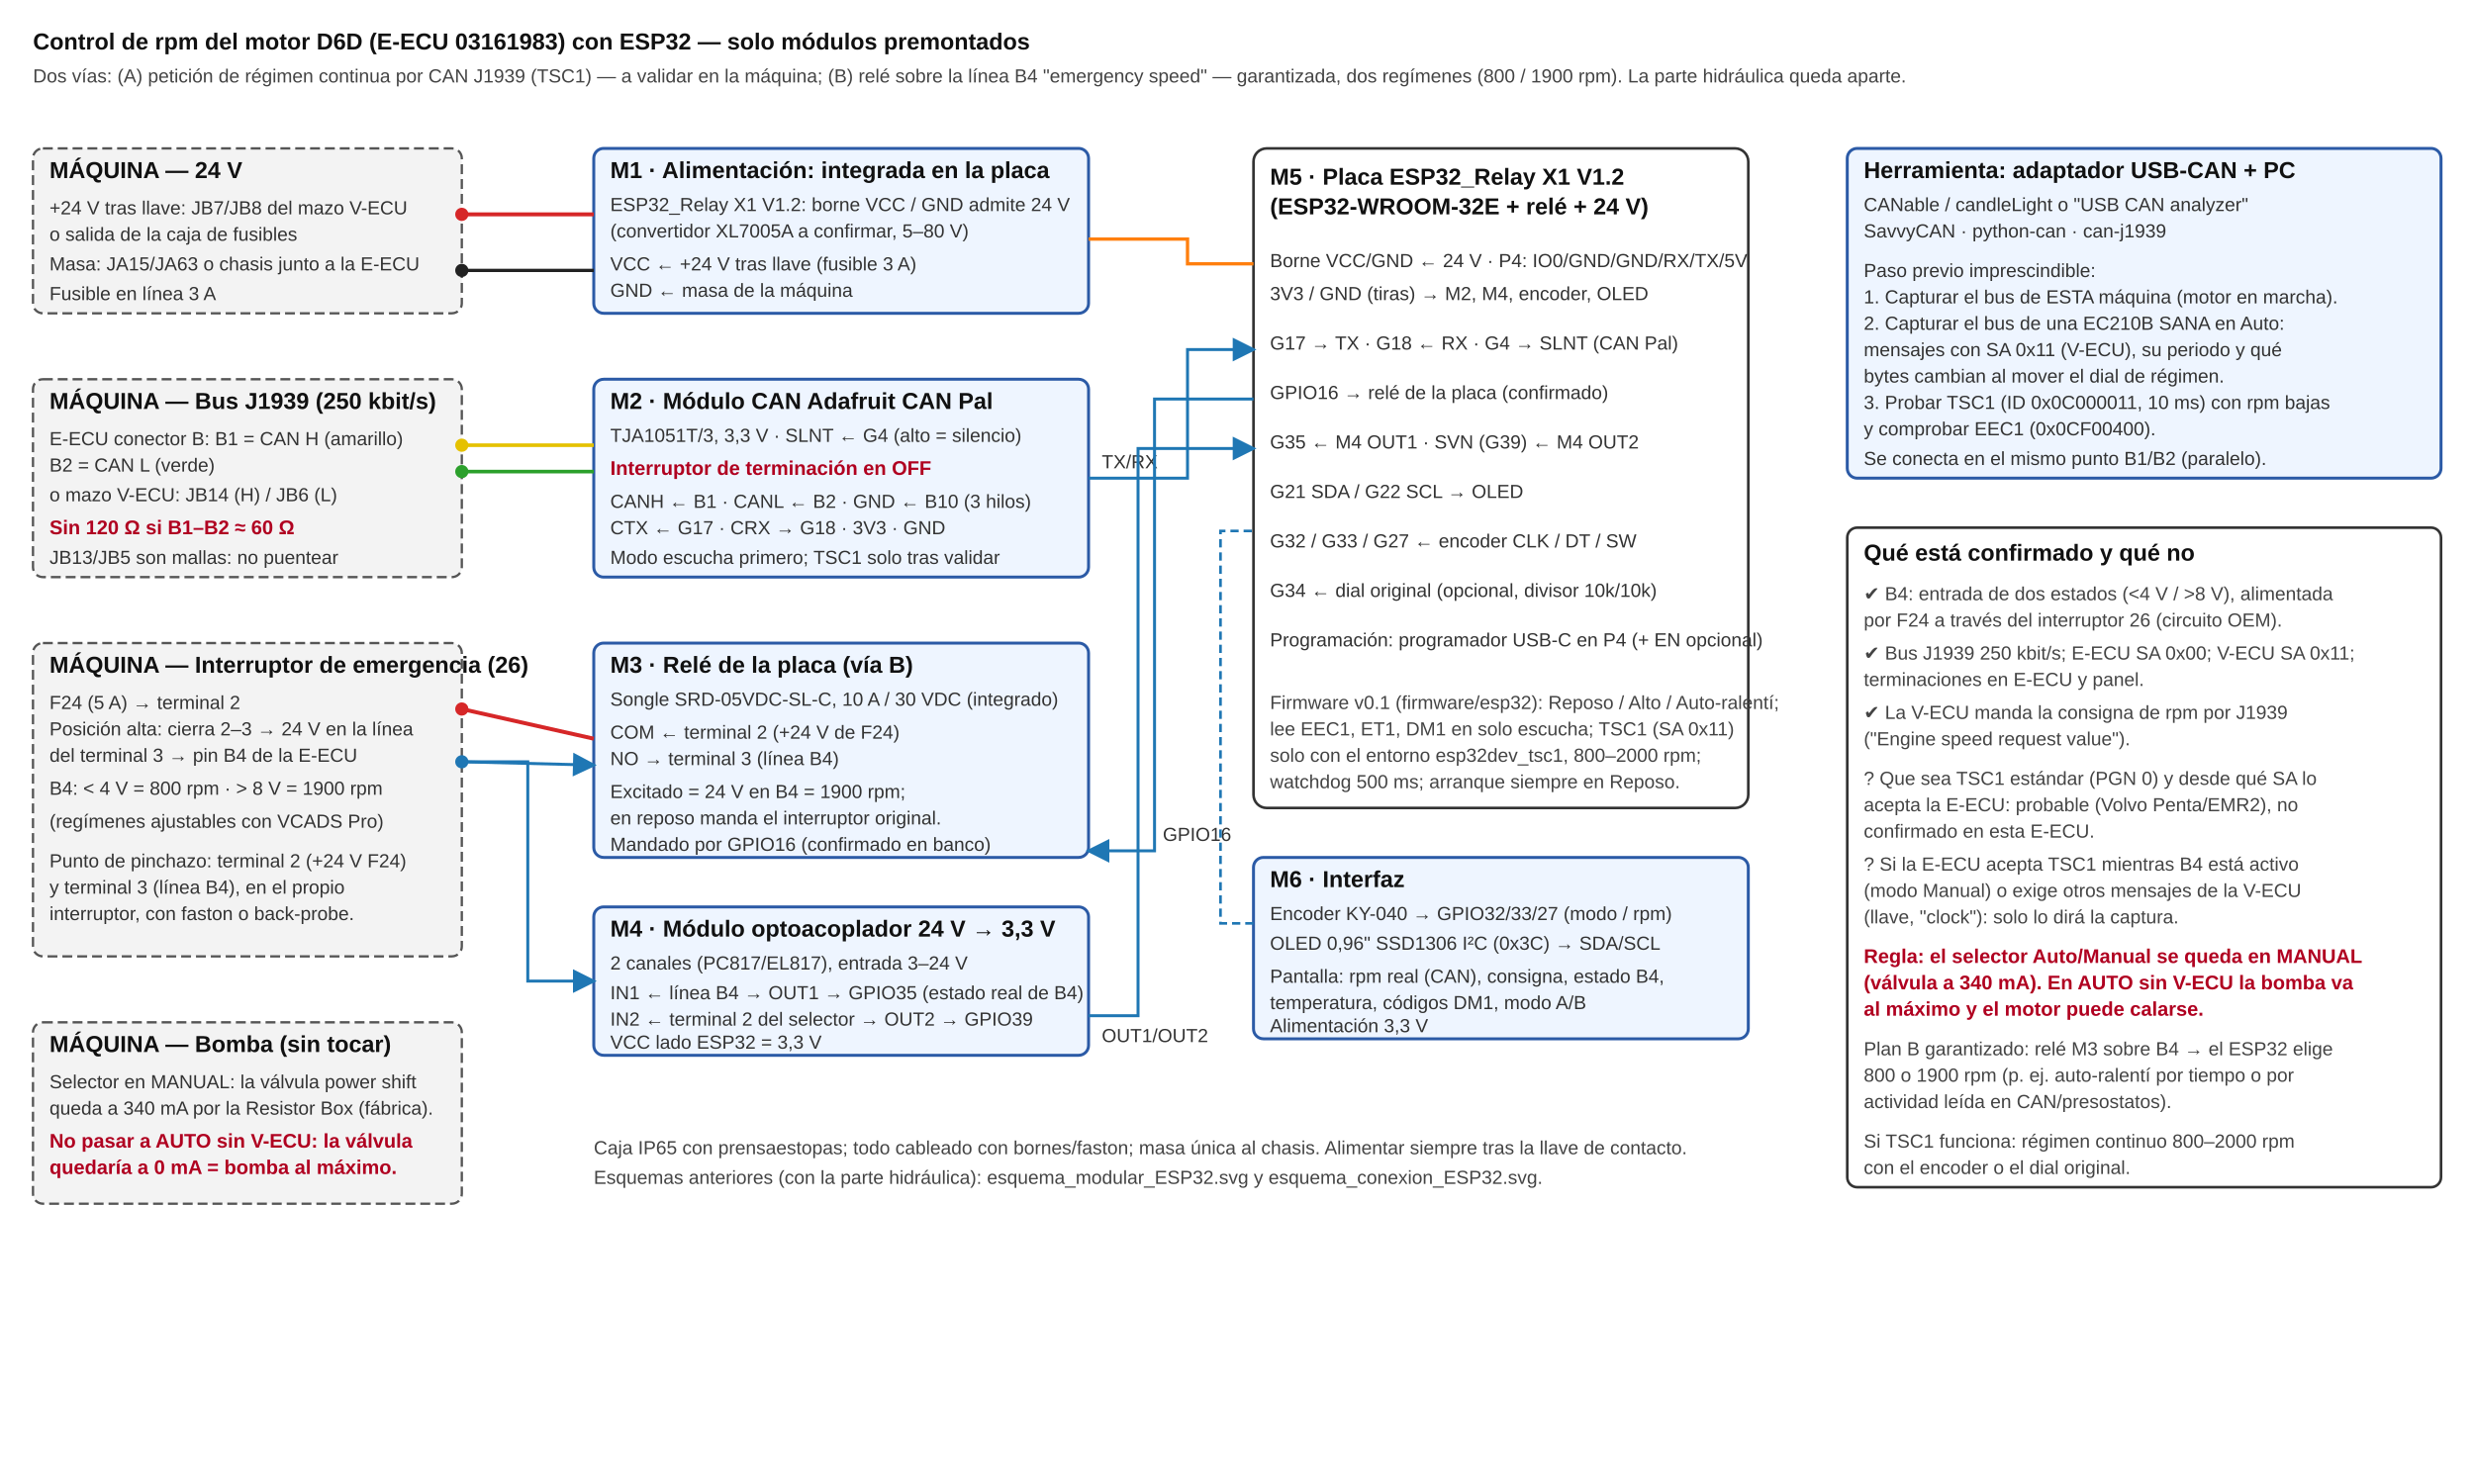
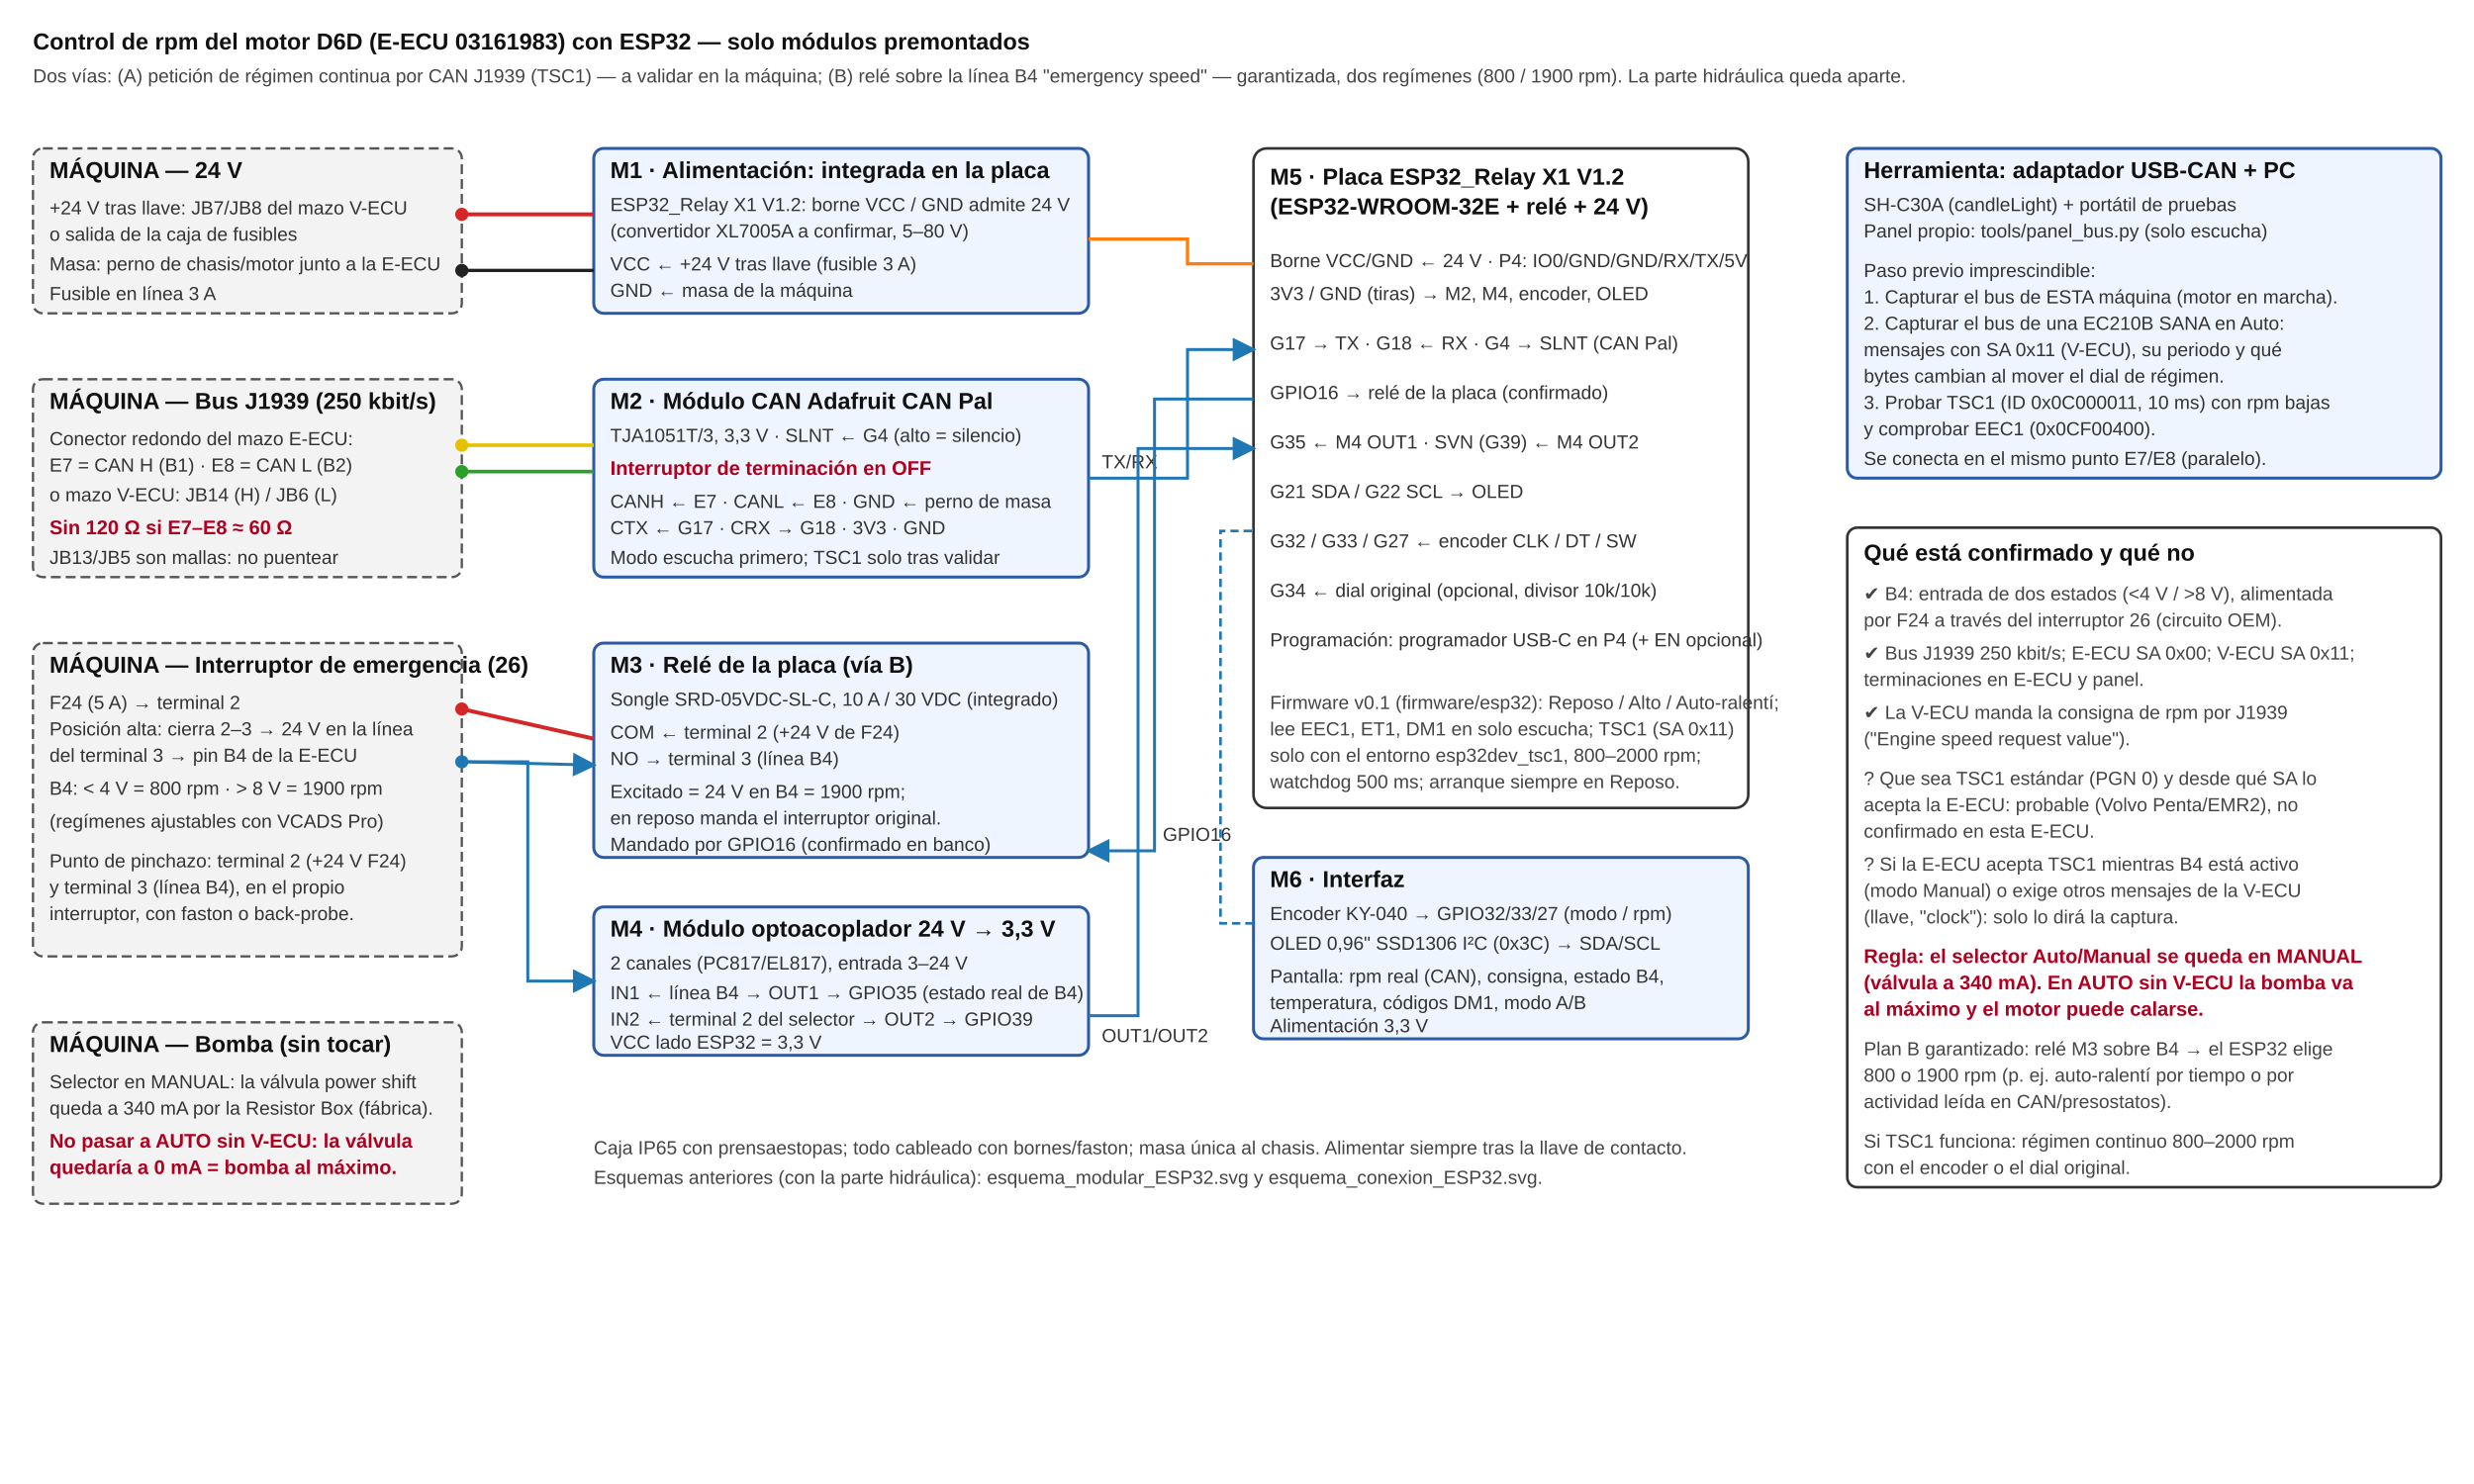
<svg xmlns="http://www.w3.org/2000/svg" width="1500" height="900" viewBox="0 0 1500 900" font-family="Arial, Helvetica, sans-serif" font-size="13">
  <defs>
    <marker id="arr" markerWidth="8" markerHeight="8" refX="7" refY="4" orient="auto">
      <path d="M0,0 L8,4 L0,8 z" fill="#1f77b4" />
    </marker>
    <style>
      .box{fill:#fff;stroke:#333;stroke-width:1.6}
      .mod{fill:#eef5ff;stroke:#2b5aa6;stroke-width:1.8}
      .mach{fill:#f3f3f3;stroke:#555;stroke-width:1.4;stroke-dasharray:6 3}
      .h{font-weight:bold;font-size:14px;fill:#111}
      .pin{font-size:11.5px;fill:#333}
      .note{font-size:11.5px;fill:#444}
      .warn{font-size:12px;fill:#b00020;font-weight:bold}
      .w24{stroke:#d62728;stroke-width:2.4;fill:none}
      .w5{stroke:#ff7f0e;stroke-width:2;fill:none}
      .gnd{stroke:#222;stroke-width:2;fill:none}
      .canh{stroke:#e5c100;stroke-width:2.2;fill:none}
      .canl{stroke:#2ca02c;stroke-width:2.2;fill:none}
      .sig{stroke:#1f77b4;stroke-width:1.8;fill:none;marker-end:url(#arr)}
      .i2c{stroke:#1f77b4;stroke-width:1.6;fill:none;stroke-dasharray:5 3}
    </style>
  </defs>
  <rect width="1500" height="900" fill="#fff" />
  <text x="20" y="30" class="h" font-size="20">Control de rpm del motor D6D (E-ECU 03161983) con ESP32 — solo módulos premontados</text>
  <text x="20" y="50" class="note">Dos vías: (A) petición de régimen continua por CAN J1939 (TSC1) — a validar en la máquina; (B) relé sobre la línea B4 "emergency speed" — garantizada, dos regímenes (800 / 1900 rpm). La parte hidráulica queda aparte.</text>
  <g transform="translate(20,90)">
    <rect x="0" y="0" width="260" height="100" class="mach" rx="6" />
    <text x="10" y="18" class="h">MÁQUINA — 24 V</text>
    <text x="10" y="40" class="pin">+24 V tras llave: JB7/JB8 del mazo V-ECU</text>
    <text x="10" y="56" class="pin">   o salida de la caja de fusibles</text>
-     <text x="10" y="74" class="pin">Masa: JA15/JA63 o chasis junto a la E-ECU</text>
+     <text x="10" y="74" class="pin">Masa: perno de chasis/motor junto a la E-ECU</text>
    <text x="10" y="92" class="pin">Fusible en línea 3 A</text>
    <circle cx="260" cy="40" r="4" fill="#d62728" />
    <circle cx="260" cy="74" r="4" fill="#222" />
  </g>
  <g transform="translate(20,230)">
    <rect x="0" y="0" width="260" height="120" class="mach" rx="6" />
    <text x="10" y="18" class="h">MÁQUINA — Bus J1939 (250 kbit/s)</text>
-     <text x="10" y="40" class="pin">E-ECU conector B: B1 = CAN H (amarillo)</text>
-     <text x="10" y="56" class="pin">                   B2 = CAN L (verde)</text>
+     <text x="10" y="40" class="pin">Conector redondo del mazo E-ECU:</text>
+     <text x="10" y="56" class="pin">   E7 = CAN H (B1) · E8 = CAN L (B2)</text>
    <text x="10" y="74" class="pin">o mazo V-ECU: JB14 (H) / JB6 (L)</text>
-     <text x="10" y="94" class="warn">Sin 120 Ω si B1–B2 ≈ 60 Ω</text>
+     <text x="10" y="94" class="warn">Sin 120 Ω si E7–E8 ≈ 60 Ω</text>
    <text x="10" y="112" class="pin">JB13/JB5 son mallas: no puentear</text>
    <circle cx="260" cy="40" r="4" fill="#e5c100" />
    <circle cx="260" cy="56" r="4" fill="#2ca02c" />
  </g>
  <g transform="translate(20,390)">
    <rect x="0" y="0" width="260" height="190" class="mach" rx="6" />
    <text x="10" y="18" class="h">MÁQUINA — Interruptor de emergencia (26)</text>
    <text x="10" y="40" class="pin">F24 (5 A) → terminal 2</text>
    <text x="10" y="56" class="pin">Posición alta: cierra 2–3 → 24 V en la línea</text>
    <text x="10" y="72" class="pin">   del terminal 3 → pin B4 de la E-ECU</text>
    <text x="10" y="92" class="pin">B4: &lt; 4 V = 800 rpm · &gt; 8 V = 1900 rpm</text>
    <text x="10" y="112" class="pin">(regímenes ajustables con VCADS Pro)</text>
    <text x="10" y="136" class="pin">Punto de pinchazo: terminal 2 (+24 V F24)</text>
    <text x="10" y="152" class="pin">y terminal 3 (línea B4), en el propio</text>
    <text x="10" y="168" class="pin">interruptor, con faston o back-probe.</text>
    <circle cx="260" cy="40" r="4" fill="#d62728" />
    <circle cx="260" cy="72" r="4" fill="#1f77b4" />
  </g>
  <g transform="translate(20,620)">
    <rect x="0" y="0" width="260" height="110" class="mach" rx="6" />
    <text x="10" y="18" class="h">MÁQUINA — Bomba (sin tocar)</text>
    <text x="10" y="40" class="pin">Selector en MANUAL: la válvula power shift</text>
    <text x="10" y="56" class="pin">queda a 340 mA por la Resistor Box (fábrica).</text>
    <text x="10" y="76" class="warn">No pasar a AUTO sin V-ECU: la válvula</text>
    <text x="10" y="92" class="warn">quedaría a 0 mA = bomba al máximo.</text>
  </g>
  <g transform="translate(360,90)">
    <rect x="0" y="0" width="300" height="100" class="mod" rx="6" />
    <text x="10" y="18" class="h">M1 · Alimentación: integrada en la placa</text>
    <text x="10" y="38" class="pin">ESP32_Relay X1 V1.2: borne VCC / GND admite 24 V</text>
    <text x="10" y="54" class="pin">(convertidor XL7005A a confirmar, 5–80 V)</text>
    <text x="10" y="74" class="pin">VCC ← +24 V tras llave (fusible 3 A)</text>
    <text x="10" y="90" class="pin">GND ← masa de la máquina</text>
  </g>
  <line x1="280" y1="130" x2="360" y2="130" class="w24" />
  <line x1="280" y1="164" x2="360" y2="164" class="gnd" />
  <g transform="translate(360,230)">
    <rect x="0" y="0" width="300" height="120" class="mod" rx="6" />
    <text x="10" y="18" class="h">M2 · Módulo CAN Adafruit CAN Pal</text>
    <text x="10" y="38" class="pin">TJA1051T/3, 3,3 V · SLNT ← G4 (alto = silencio)</text>
    <text x="10" y="58" class="warn">Interruptor de terminación en OFF</text>
-     <text x="10" y="78" class="pin">CANH ← B1 · CANL ← B2 · GND ← B10 (3 hilos)</text>
+     <text x="10" y="78" class="pin">CANH ← E7 · CANL ← E8 · GND ← perno de masa</text>
    <text x="10" y="94" class="pin">CTX ← G17 · CRX → G18 · 3V3 · GND</text>
    <text x="10" y="112" class="pin">Modo escucha primero; TSC1 solo tras validar</text>
  </g>
  <line x1="280" y1="270" x2="360" y2="270" class="canh" />
  <line x1="280" y1="286" x2="360" y2="286" class="canl" />
  <g transform="translate(360,390)">
    <rect x="0" y="0" width="300" height="130" class="mod" rx="6" />
    <text x="10" y="18" class="h">M3 · Relé de la placa (vía B)</text>
    <text x="10" y="38" class="pin">Songle SRD-05VDC-SL-C, 10 A / 30 VDC (integrado)</text>
    <text x="10" y="58" class="pin">COM ← terminal 2 (+24 V de F24)</text>
    <text x="10" y="74" class="pin">NO  → terminal 3 (línea B4)</text>
    <text x="10" y="94" class="pin">Excitado = 24 V en B4 = 1900 rpm;</text>
    <text x="10" y="110" class="pin">en reposo manda el interruptor original.</text>
    <text x="10" y="126" class="pin">Mandado por GPIO16 (confirmado en banco)</text>
  </g>
  <line x1="280" y1="430" x2="360" y2="448" class="w24" />
  <line x1="280" y1="462" x2="360" y2="464" class="sig" />
  <g transform="translate(360,550)">
    <rect x="0" y="0" width="300" height="90" class="mod" rx="6" />
    <text x="10" y="18" class="h">M4 · Módulo optoacoplador 24 V → 3,3 V</text>
    <text x="10" y="38" class="pin">2 canales (PC817/EL817), entrada 3–24 V</text>
    <text x="10" y="56" class="pin">IN1 ← línea B4 → OUT1 → GPIO35 (estado real de B4)</text>
    <text x="10" y="72" class="pin">IN2 ← terminal 2 del selector → OUT2 → GPIO39</text>
    <text x="10" y="86" class="pin">VCC lado ESP32 = 3,3 V</text>
  </g>
  <path d="M280 462 L320 462 L320 595 L360 595" class="sig" />
  <g transform="translate(760,90)">
    <rect x="0" y="0" width="300" height="400" class="box" rx="8" stroke-width="2.2" />
    <text x="10" y="22" class="h">M5 · Placa ESP32_Relay X1 V1.2</text>
    <text x="10" y="40" class="h">(ESP32-WROOM-32E + relé + 24 V)</text>
    <g class="pin">
      <text x="10" y="72">Borne VCC/GND ← 24 V · P4: IO0/GND/GND/RX/TX/5V</text>
      <text x="10" y="92">3V3 / GND (tiras) → M2, M4, encoder, OLED</text>
      <text x="10" y="122">G17 → TX · G18 ← RX · G4 → SLNT (CAN Pal)</text>
      <text x="10" y="152">GPIO16 → relé de la placa (confirmado)</text>
      <text x="10" y="182">G35 ← M4 OUT1 · SVN (G39) ← M4 OUT2</text>
      <text x="10" y="212">G21 SDA / G22 SCL → OLED</text>
      <text x="10" y="242">G32 / G33 / G27 ← encoder CLK / DT / SW</text>
      <text x="10" y="272">G34 ← dial original (opcional, divisor 10k/10k)</text>
      <text x="10" y="302">Programación: programador USB-C en P4 (+ EN opcional)</text>
    </g>
    <text x="10" y="340" class="note">Firmware v0.1 (firmware/esp32): Reposo / Alto / Auto-ralentí;</text>
    <text x="10" y="356" class="note">lee EEC1, ET1, DM1 en solo escucha; TSC1 (SA 0x11)</text>
    <text x="10" y="372" class="note">solo con el entorno esp32dev_tsc1, 800–2000 rpm;</text>
    <text x="10" y="388" class="note">watchdog 500 ms; arranque siempre en Reposo.</text>
  </g>
  <path d="M660 145 L720 145 L720 160 L760 160" class="w5" />
  <path d="M660 290 L720 290 L720 212 L760 212" class="sig" />
  <text x="668" y="284" class="pin">TX/RX</text>
  <path d="M760 242 L700 242 L700 516 L660 516" class="sig" />
  <text x="705" y="510" class="pin">GPIO16</text>
  <path d="M660 616 L690 616 L690 272 L760 272" class="sig" />
  <text x="668" y="632" class="pin">OUT1/OUT2</text>
  <g transform="translate(760,520)">
    <rect x="0" y="0" width="300" height="110" class="mod" rx="6" />
    <text x="10" y="18" class="h">M6 · Interfaz</text>
    <text x="10" y="38" class="pin">Encoder KY-040 → GPIO32/33/27 (modo / rpm)</text>
    <text x="10" y="56" class="pin">OLED 0,96" SSD1306 I²C (0x3C) → SDA/SCL</text>
    <text x="10" y="76" class="pin">Pantalla: rpm real (CAN), consigna, estado B4,</text>
    <text x="10" y="92" class="pin">temperatura, códigos DM1, modo A/B</text>
    <text x="10" y="106" class="pin">Alimentación 3,3 V</text>
  </g>
  <path d="M760 560 L740 560 L740 322 L760 322" class="i2c" />
  <g transform="translate(1120,90)">
    <rect x="0" y="0" width="360" height="200" class="mod" rx="6" />
    <text x="10" y="18" class="h">Herramienta: adaptador USB-CAN + PC</text>
-     <text x="10" y="38" class="pin">CANable / candleLight o "USB CAN analyzer"</text>
-     <text x="10" y="54" class="pin">SavvyCAN · python-can · can-j1939</text>
+     <text x="10" y="38" class="pin">SH-C30A (candleLight) + portátil de pruebas</text>
+     <text x="10" y="54" class="pin">Panel propio: tools/panel_bus.py (solo escucha)</text>
    <text x="10" y="78" class="pin">Paso previo imprescindible:</text>
    <text x="10" y="94" class="pin">1. Capturar el bus de ESTA máquina (motor en marcha).</text>
    <text x="10" y="110" class="pin">2. Capturar el bus de una EC210B SANA en Auto:</text>
    <text x="10" y="126" class="pin">   mensajes con SA 0x11 (V-ECU), su periodo y qué</text>
    <text x="10" y="142" class="pin">   bytes cambian al mover el dial de régimen.</text>
    <text x="10" y="158" class="pin">3. Probar TSC1 (ID 0x0C000011, 10 ms) con rpm bajas</text>
    <text x="10" y="174" class="pin">   y comprobar EEC1 (0x0CF00400).</text>
-     <text x="10" y="192" class="pin">Se conecta en el mismo punto B1/B2 (paralelo).</text>
+     <text x="10" y="192" class="pin">Se conecta en el mismo punto E7/E8 (paralelo).</text>
  </g>
  <g transform="translate(1120,320)">
    <rect x="0" y="0" width="360" height="400" class="box" rx="6" />
    <text x="10" y="20" class="h">Qué está confirmado y qué no</text>
    <g class="note">
      <text x="10" y="44">✔ B4: entrada de dos estados (&lt;4 V / &gt;8 V), alimentada</text>
      <text x="10" y="60">   por F24 a través del interruptor 26 (circuito OEM).</text>
      <text x="10" y="80">✔ Bus J1939 250 kbit/s; E-ECU SA 0x00; V-ECU SA 0x11;</text>
      <text x="10" y="96">   terminaciones en E-ECU y panel.</text>
      <text x="10" y="116">✔ La V-ECU manda la consigna de rpm por J1939</text>
      <text x="10" y="132">   ("Engine speed request value").</text>
      <text x="10" y="156">? Que sea TSC1 estándar (PGN 0) y desde qué SA lo</text>
      <text x="10" y="172">   acepta la E-ECU: probable (Volvo Penta/EMR2), no</text>
      <text x="10" y="188">   confirmado en esta E-ECU.</text>
      <text x="10" y="208">? Si la E-ECU acepta TSC1 mientras B4 está activo</text>
      <text x="10" y="224">   (modo Manual) o exige otros mensajes de la V-ECU</text>
      <text x="10" y="240">   (llave, "clock"): solo lo dirá la captura.</text>
      <text x="10" y="264" class="warn">Regla: el selector Auto/Manual se queda en MANUAL</text>
      <text x="10" y="280" class="warn">(válvula a 340 mA). En AUTO sin V-ECU la bomba va</text>
      <text x="10" y="296" class="warn">al máximo y el motor puede calarse.</text>
      <text x="10" y="320">Plan B garantizado: relé M3 sobre B4 → el ESP32 elige</text>
      <text x="10" y="336">800 o 1900 rpm (p. ej. auto-ralentí por tiempo o por</text>
      <text x="10" y="352">actividad leída en CAN/presostatos).</text>
      <text x="10" y="376">Si TSC1 funciona: régimen continuo 800–2000 rpm</text>
      <text x="10" y="392">con el encoder o el dial original.</text>
    </g>
  </g>
  <text x="360" y="700" class="note">Caja IP65 con prensaestopas; todo cableado con bornes/faston; masa única al chasis. Alimentar siempre tras la llave de contacto.</text>
  <text x="360" y="718" class="note">Esquemas anteriores (con la parte hidráulica): esquema_modular_ESP32.svg y esquema_conexion_ESP32.svg.</text>
</svg>
